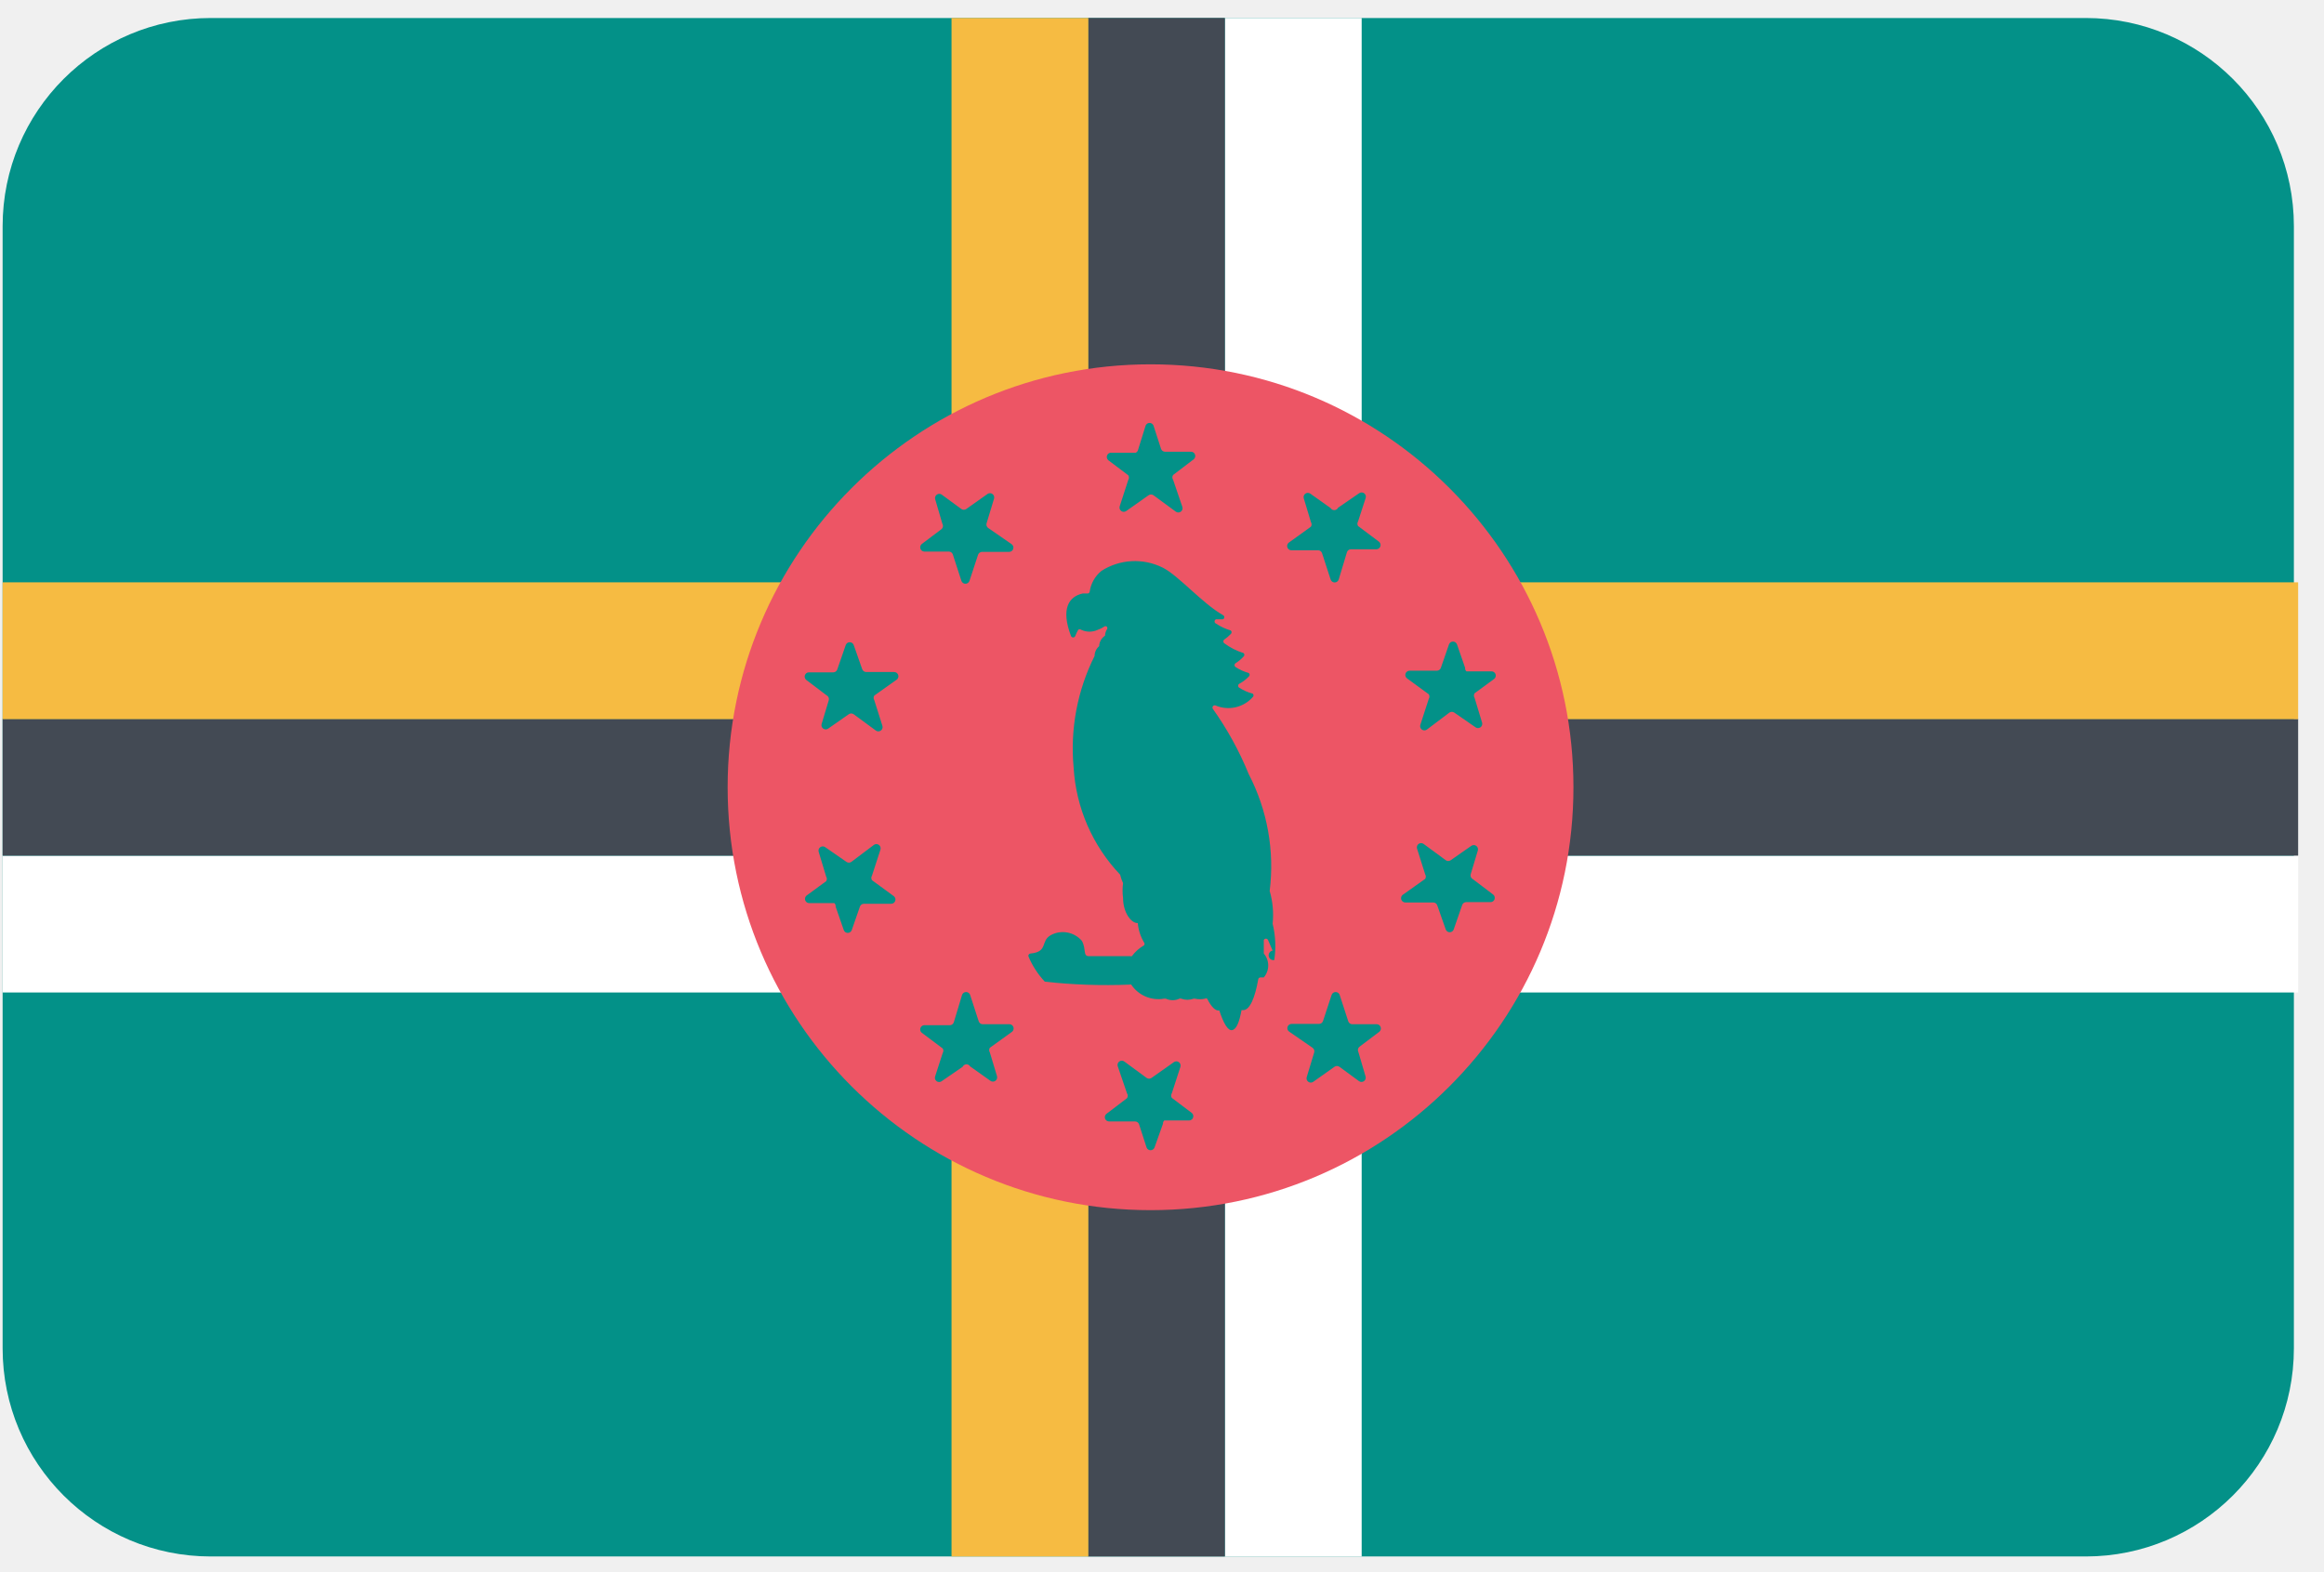
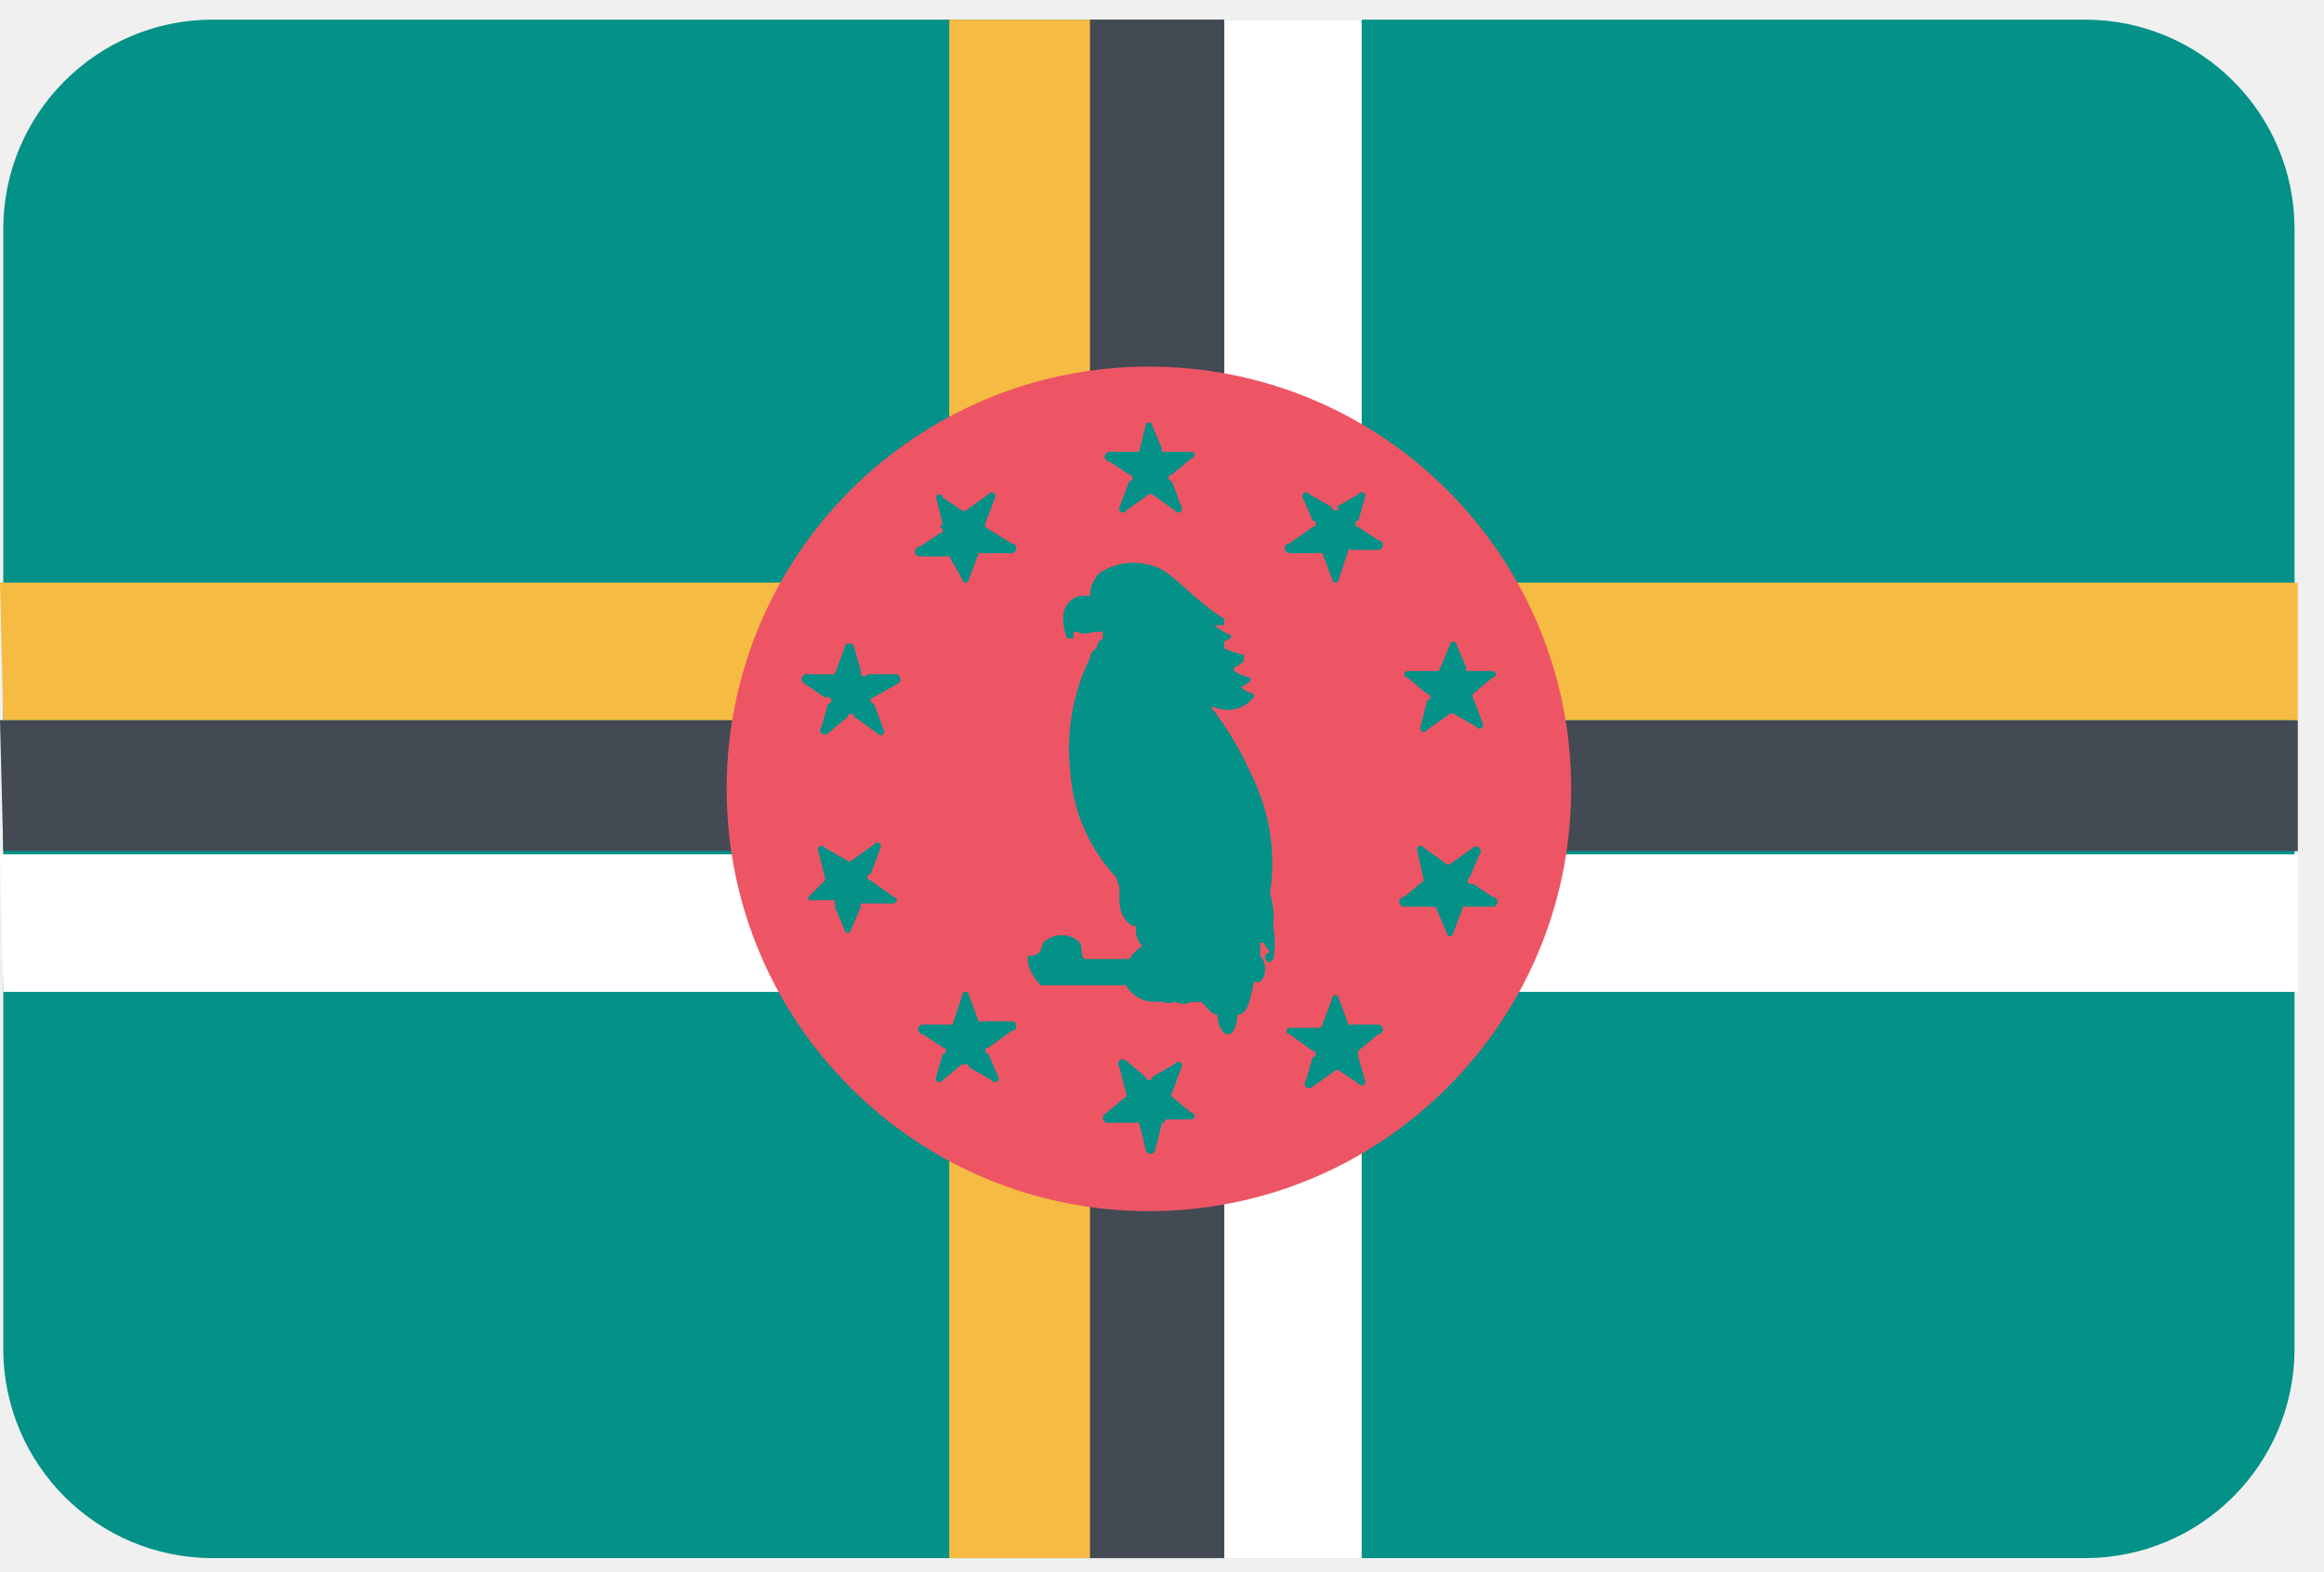
- <svg xmlns="http://www.w3.org/2000/svg" width="71" height="48">
-   <g fill-rule="nonzero" fill="none">
-     <rect fill="#039188" x=".08" y=".55" width="70" height="47" rx="6.36" />
-     <path fill="#FFF" d="M.08 26.14h70.13v4.18H.08z" />
-     <path fill="#434A54" d="M.08 21.96h70.13v4.18H.08z" />
-     <path fill="#F6BB42" d="M.08 17.79h70.13v4.18H.08z" />
-     <path fill="#FFF" d="M37.42.55h4.18v47h-4.18z" />
-     <path fill="#434A54" d="M33.24.55h4.18v47h-4.18z" />
-     <path fill="#F6BB42" d="M29.07.55h4.18v47h-4.18z" />
-     <circle fill="#ED5565" cx="35.15" cy="24.05" r="12.92" />
-     <path d="M44.8 20.51h.78a.13.13 0 0 1 .07.23l-.6.44a.13.13 0 0 0 0 .14l.23.76a.13.13 0 0 1-.2.14l-.65-.45a.13.13 0 0 0-.15 0l-.69.52a.13.13 0 0 1-.2-.14l.26-.8a.13.13 0 0 0 0-.14l-.67-.49a.13.13 0 0 1 .08-.23h.84a.13.13 0 0 0 .12-.09l.25-.72a.13.13 0 0 1 .24 0l.25.72a.13.13 0 0 0 .04.11zM25.49 27.59h-.78a.13.13 0 0 1-.07-.23l.6-.44a.13.13 0 0 0 0-.14l-.23-.76a.13.13 0 0 1 .2-.14l.65.45a.13.13 0 0 0 .15 0l.69-.52a.13.13 0 0 1 .2.14l-.26.8a.13.13 0 0 0 0 .14l.67.49a.13.13 0 0 1-.08.23h-.84a.13.13 0 0 0-.12.09l-.25.72a.13.13 0 0 1-.24 0l-.25-.72a.13.13 0 0 0-.04-.11zM45 26.86l.62.47a.13.13 0 0 1-.08.23h-.75a.13.13 0 0 0-.12.09l-.26.75a.13.13 0 0 1-.24 0l-.26-.74a.13.13 0 0 0-.12-.09h-.86a.13.13 0 0 1-.08-.23l.69-.49a.13.13 0 0 0 0-.14l-.25-.79a.13.13 0 0 1 .2-.14l.68.5a.13.13 0 0 0 .15 0l.63-.44a.13.13 0 0 1 .2.14l-.22.73a.13.13 0 0 0 .07.15zM25.25 21.24l-.62-.47a.13.13 0 0 1 .08-.23h.75a.13.13 0 0 0 .12-.09l.26-.75a.13.13 0 0 1 .24 0l.26.74a.13.13 0 0 0 .12.09h.86a.13.13 0 0 1 .08.23l-.69.49a.13.13 0 0 0 0 .14l.25.79a.13.13 0 0 1-.2.14l-.68-.5a.13.13 0 0 0-.15 0l-.63.44a.13.13 0 0 1-.2-.14l.22-.73a.13.13 0 0 0-.07-.15zM41.5 32.14l.22.75a.13.13 0 0 1-.2.14l-.6-.44a.13.13 0 0 0-.15 0l-.65.46a.13.13 0 0 1-.2-.14l.23-.76a.13.13 0 0 0-.05-.14l-.71-.49a.13.13 0 0 1 .07-.24h.84a.13.13 0 0 0 .12-.09l.26-.79a.13.13 0 0 1 .25 0l.26.8a.13.13 0 0 0 .12.09h.76a.13.13 0 0 1 .07.23l-.61.46a.13.13 0 0 0-.03.16zM28.79 16l-.22-.75a.13.13 0 0 1 .2-.14l.6.44a.13.13 0 0 0 .15 0l.65-.46a.13.13 0 0 1 .2.14l-.23.76a.13.13 0 0 0 .05.14l.71.49a.13.13 0 0 1-.07.24H30a.13.13 0 0 0-.12.09l-.26.79a.13.13 0 0 1-.25 0l-.26-.8a.13.13 0 0 0-.12-.09h-.76a.13.13 0 0 1-.07-.23l.61-.46a.13.13 0 0 0 .02-.16zM40.88 15.51l.64-.44a.13.13 0 0 1 .2.15l-.23.71a.13.13 0 0 0 0 .14l.64.48a.13.13 0 0 1-.07.23h-.79a.13.13 0 0 0-.12.09l-.25.83a.13.13 0 0 1-.25 0l-.26-.8a.13.13 0 0 0-.12-.09h-.83a.13.13 0 0 1-.07-.23l.68-.49a.13.13 0 0 0 0-.14l-.22-.73a.13.13 0 0 1 .2-.14l.62.44a.13.13 0 0 0 .23-.01zM29.41 32.59l-.64.44a.13.13 0 0 1-.2-.15l.23-.71a.13.13 0 0 0 0-.14l-.64-.48a.13.13 0 0 1 .07-.23h.79a.13.13 0 0 0 .12-.09l.25-.83a.13.13 0 0 1 .25 0l.26.8a.13.13 0 0 0 .12.09h.83a.13.13 0 0 1 .07.23l-.68.49a.13.13 0 0 0 0 .14l.22.73a.13.13 0 0 1-.2.14l-.62-.44a.13.13 0 0 0-.23.01zM34.76 13.77L35 13a.13.13 0 0 1 .24 0l.23.71a.13.13 0 0 0 .12.09h.8a.13.13 0 0 1 .08.23l-.63.48a.13.13 0 0 0 0 .15l.28.82a.13.13 0 0 1-.2.15l-.68-.5a.13.13 0 0 0-.15 0l-.68.48a.13.13 0 0 1-.2-.15l.26-.8a.13.13 0 0 0 0-.14l-.61-.46a.13.13 0 0 1 .08-.23h.76a.13.13 0 0 0 .06-.06zM35.53 34.33l-.26.73a.13.13 0 0 1-.24 0l-.23-.71a.13.13 0 0 0-.12-.09h-.8a.13.13 0 0 1-.08-.23l.63-.48a.13.13 0 0 0 0-.15l-.28-.82a.13.13 0 0 1 .2-.15l.68.5a.13.13 0 0 0 .15 0l.68-.48a.13.13 0 0 1 .2.15l-.26.8a.13.13 0 0 0 0 .14l.61.46a.13.13 0 0 1-.08.23h-.76a.13.13 0 0 0-.04.1zM38.93 29.33a2.86 2.86 0 0 0-.05-1.11 2.62 2.62 0 0 0-.09-1 6.11 6.11 0 0 0-.64-3.57 9.9 9.9 0 0 0-1.1-2 .07.07 0 0 1 .08-.1 1 1 0 0 0 1.14-.25.07.07 0 0 0 0-.11 1.47 1.47 0 0 1-.41-.18.07.07 0 0 1 0-.12 1.12 1.12 0 0 0 .29-.22.07.07 0 0 0 0-.11 1.46 1.46 0 0 1-.4-.18.07.07 0 0 1 0-.12 1.16 1.16 0 0 0 .24-.2.07.07 0 0 0 0-.11 1.94 1.94 0 0 1-.59-.3.07.07 0 0 1 0-.11c.073-.05.14-.106.2-.17a.07.07 0 0 0 0-.11 1.58 1.58 0 0 1-.45-.21.07.07 0 0 1 0-.13h.21a.07.07 0 0 0 0-.13c-.62-.35-1.37-1.22-1.84-1.45a1.9 1.9 0 0 0-1.87.1 1 1 0 0 0-.36.64.07.07 0 0 1-.05.05h-.16c-.42.09-.68.46-.36 1.3a.07.07 0 0 0 .13 0 1.53 1.53 0 0 1 .09-.19.07.07 0 0 1 .09 0 .6.6 0 0 0 .51 0 .81.81 0 0 0 .2-.1.07.07 0 0 1 .07 0 .07.07 0 0 1 0 .1.38.38 0 0 0-.05.18.4.4 0 0 0-.18.32.4.4 0 0 0-.14.3 6.32 6.32 0 0 0-.64 3.41 5.19 5.19 0 0 0 1.42 3.27c.022.09.052.176.09.26-.02.15-.02.3 0 .45 0 .45.25.78.45.77.018.209.083.41.19.59a.07.07 0 0 1 0 .09 1.21 1.21 0 0 0-.37.33.07.07 0 0 1-.05 0h-1.27c-.18 0-.07-.23-.21-.47a.77.77 0 0 0-.95-.17c-.32.18-.07.51-.62.56a.07.07 0 0 0-.06.09c.12.284.289.545.5.77.86.095 1.726.125 2.59.09a.07.07 0 0 1 .05 0 1 1 0 0 0 1 .43h.06a.48.48 0 0 0 .41 0 .07.07 0 0 1 .06 0 .53.53 0 0 0 .37 0h.05a.67.67 0 0 0 .3 0 .07.07 0 0 1 .07 0c.12.24.25.38.37.36.13.39.26.62.39.6.13-.02.22-.23.29-.61h.05c.2 0 .36-.37.46-.94a.07.07 0 0 1 .06-.06h.11a.56.56 0 0 0 0-.73v-.41a.07.07 0 0 1 .13 0l.14.32a.147.147 0 1 0 .05.29z" fill="#039188" />
-   </g>
+ <svg xmlns="http://www.w3.org/2000/svg" viewBox="0 0 71 48" width="71" height="48">
+   <rect fill="#039188" x=".1" y=".6" width="70" height="47" rx="6.4" />
+   <path fill="#FFF" d="M0 26.1h70.2v4.2H.1z" />
+   <path fill="#434A54" d="M0 22h70.2V26H.1z" />
+   <path fill="#F6BB42" d="M0 17.8h70.2V22H.1z" />
+   <path fill="#FFF" d="M37.4.6h4.2v47h-4.2z" />
+   <path fill="#434A54" d="M33.2.6h4.2v47h-4.2z" />
+   <path fill="#F6BB42" d="M29 .6h4.3v47H29z" />
+   <circle fill="#ED5565" cx="35.1" cy="24.1" r="12.9" />
+   <path d="M44.8 20.5h.8a.1.1 0 010 .2l-.6.5a.1.1 0 000 .1l.3.8a.1.1 0 01-.2.1l-.7-.4a.1.1 0 00-.1 0l-.7.5a.1.1 0 01-.2-.1l.2-.8a.1.1 0 000-.2l-.6-.5a.1.1 0 010-.2h.9a.1.1 0 00.1-.1l.3-.7a.1.1 0 01.2 0l.3.7a.1.1 0 000 .1zm-19.3 7h-.8a.1.1 0 010-.1l.5-.5a.1.1 0 000-.1L25 26a.1.1 0 01.2-.1l.7.4a.1.1 0 00.1 0l.7-.5a.1.1 0 01.2.1l-.3.8a.1.1 0 000 .2l.7.5a.1.1 0 010 .2h-1a.1.1 0 000 .1l-.3.7a.1.1 0 01-.2 0l-.3-.7a.1.1 0 000-.1zM45 27l.6.4a.1.1 0 010 .3h-.8a.1.1 0 00-.1 0l-.3.8a.1.1 0 01-.2 0l-.3-.7a.1.1 0 00-.1-.1h-.9a.1.1 0 010-.3l.6-.5-.2-.9a.1.1 0 01.2-.1l.7.5a.1.1 0 00.1 0l.7-.5a.1.1 0 01.2.2l-.3.7a.1.1 0 00.1.2zm-19.8-5.7l-.6-.4a.1.1 0 01.1-.3h.8l.3-.8a.1.1 0 01.3 0l.2.7a.1.1 0 00.2.1h.8a.1.1 0 01.1.3l-.7.4a.1.1 0 000 .2l.3.8a.1.1 0 01-.2.1l-.7-.5a.1.1 0 00-.2 0l-.6.5a.1.1 0 01-.2-.2l.2-.7a.1.1 0 000-.2zm16.3 11l.2.7a.1.1 0 01-.2.1l-.6-.4a.1.1 0 00-.1 0l-.7.5a.1.1 0 01-.2-.2l.2-.7a.1.1 0 000-.2l-.7-.5a.1.1 0 010-.2h.9a.1.1 0 00.1-.1l.3-.8a.1.1 0 01.2 0l.3.8a.1.1 0 00.1 0h.8a.1.1 0 010 .3l-.6.5a.1.1 0 000 .1zM28.8 16l-.2-.8a.1.1 0 01.2 0l.6.4a.1.1 0 00.1 0l.7-.5a.1.1 0 01.2.1l-.3.8a.1.1 0 000 .1l.8.5a.1.1 0 010 .3H30a.1.1 0 00-.1 0l-.3.8a.1.1 0 01-.2 0L29 17a.1.1 0 00-.1 0h-.8a.1.1 0 010-.3l.6-.4a.1.1 0 000-.2zm12-.5l.7-.4a.1.1 0 01.2.1l-.2.7a.1.1 0 000 .2l.6.4a.1.1 0 010 .3h-.8a.1.1 0 00-.1 0l-.3.9a.1.1 0 01-.2 0l-.3-.8a.1.1 0 00-.1 0h-.9a.1.1 0 010-.3l.7-.5a.1.1 0 000-.2l-.3-.7a.1.1 0 01.2-.1l.7.4a.1.1 0 00.2 0zm-11.4 17l-.6.5a.1.1 0 01-.2-.1l.2-.7a.1.1 0 000-.2l-.6-.4a.1.1 0 010-.3h.8a.1.1 0 00.1 0l.3-.9a.1.1 0 01.2 0l.3.8a.1.1 0 00.1 0h.9a.1.1 0 010 .3l-.7.5a.1.1 0 000 .2l.3.7a.1.1 0 01-.2.1l-.7-.4a.1.1 0 00-.2 0zm5.4-18.7l.2-.8a.1.1 0 01.2 0l.3.7a.1.1 0 000 .1h.9a.1.1 0 010 .2l-.6.5a.1.1 0 000 .2l.3.8a.1.1 0 01-.2.1l-.7-.5a.1.1 0 00-.1 0l-.7.5a.1.1 0 01-.2-.1l.3-.8a.1.1 0 000-.2l-.6-.4a.1.1 0 010-.3h.8zm.7 20.5l-.2.8a.1.1 0 01-.3 0l-.2-.8a.1.1 0 00-.1 0h-.8a.1.1 0 01-.1-.3l.6-.5a.1.1 0 000-.1l-.2-.8a.1.1 0 01.2-.2l.6.5a.1.1 0 00.2 0l.7-.4a.1.1 0 01.2.1l-.3.8a.1.1 0 000 .1l.6.5a.1.1 0 010 .2h-.8a.1.1 0 000 .1zm3.4-5a2.9 2.9 0 000-1 2.6 2.6 0 00-.1-1 6.1 6.1 0 00-.6-3.7 9.9 9.9 0 00-1.2-2h.1a1 1 0 001.2-.3v-.1a1.5 1.5 0 01-.4-.2V21a1.1 1.1 0 00.3-.2v-.1a1.5 1.5 0 01-.5-.2v-.1a1.2 1.2 0 00.3-.2v-.2a2 2 0 01-.6-.2v-.2l.2-.1v-.1a1.6 1.6 0 01-.5-.3h.3v-.2c-.7-.4-1.4-1.2-1.9-1.5a1.9 1.9 0 00-1.9.1 1 1 0 00-.3.7H33c-.4.1-.7.5-.4 1.3h.2a1.5 1.5 0 010-.2h.1a.6.6 0 00.5 0 .8.8 0 00.2 0h.1a.4.4 0 000 .2.4.4 0 00-.2.3.4.4 0 00-.2.3 6.3 6.3 0 00-.6 3.5 5.2 5.2 0 001.4 3.2l.1.3v.4c0 .5.3.8.5.8 0 .2 0 .4.2.6a1.2 1.2 0 00-.4.4h-1.3c-.2 0-.1-.2-.2-.5a.8.8 0 00-1-.1c-.3.1 0 .5-.6.5v.1c0 .3.2.6.4.8h2.6a1 1 0 001 .5h.1a.5.5 0 00.4 0 .5.5 0 00.5 0 .7.7 0 00.3 0c.2.2.3.4.5.4 0 .4.2.6.3.6.2 0 .3-.3.3-.6.3 0 .4-.4.5-1h.2a.6.6 0 000-.8v-.4h.1l.2.3a.1.1 0 100 .3z" fill="#039188" />
</svg>
